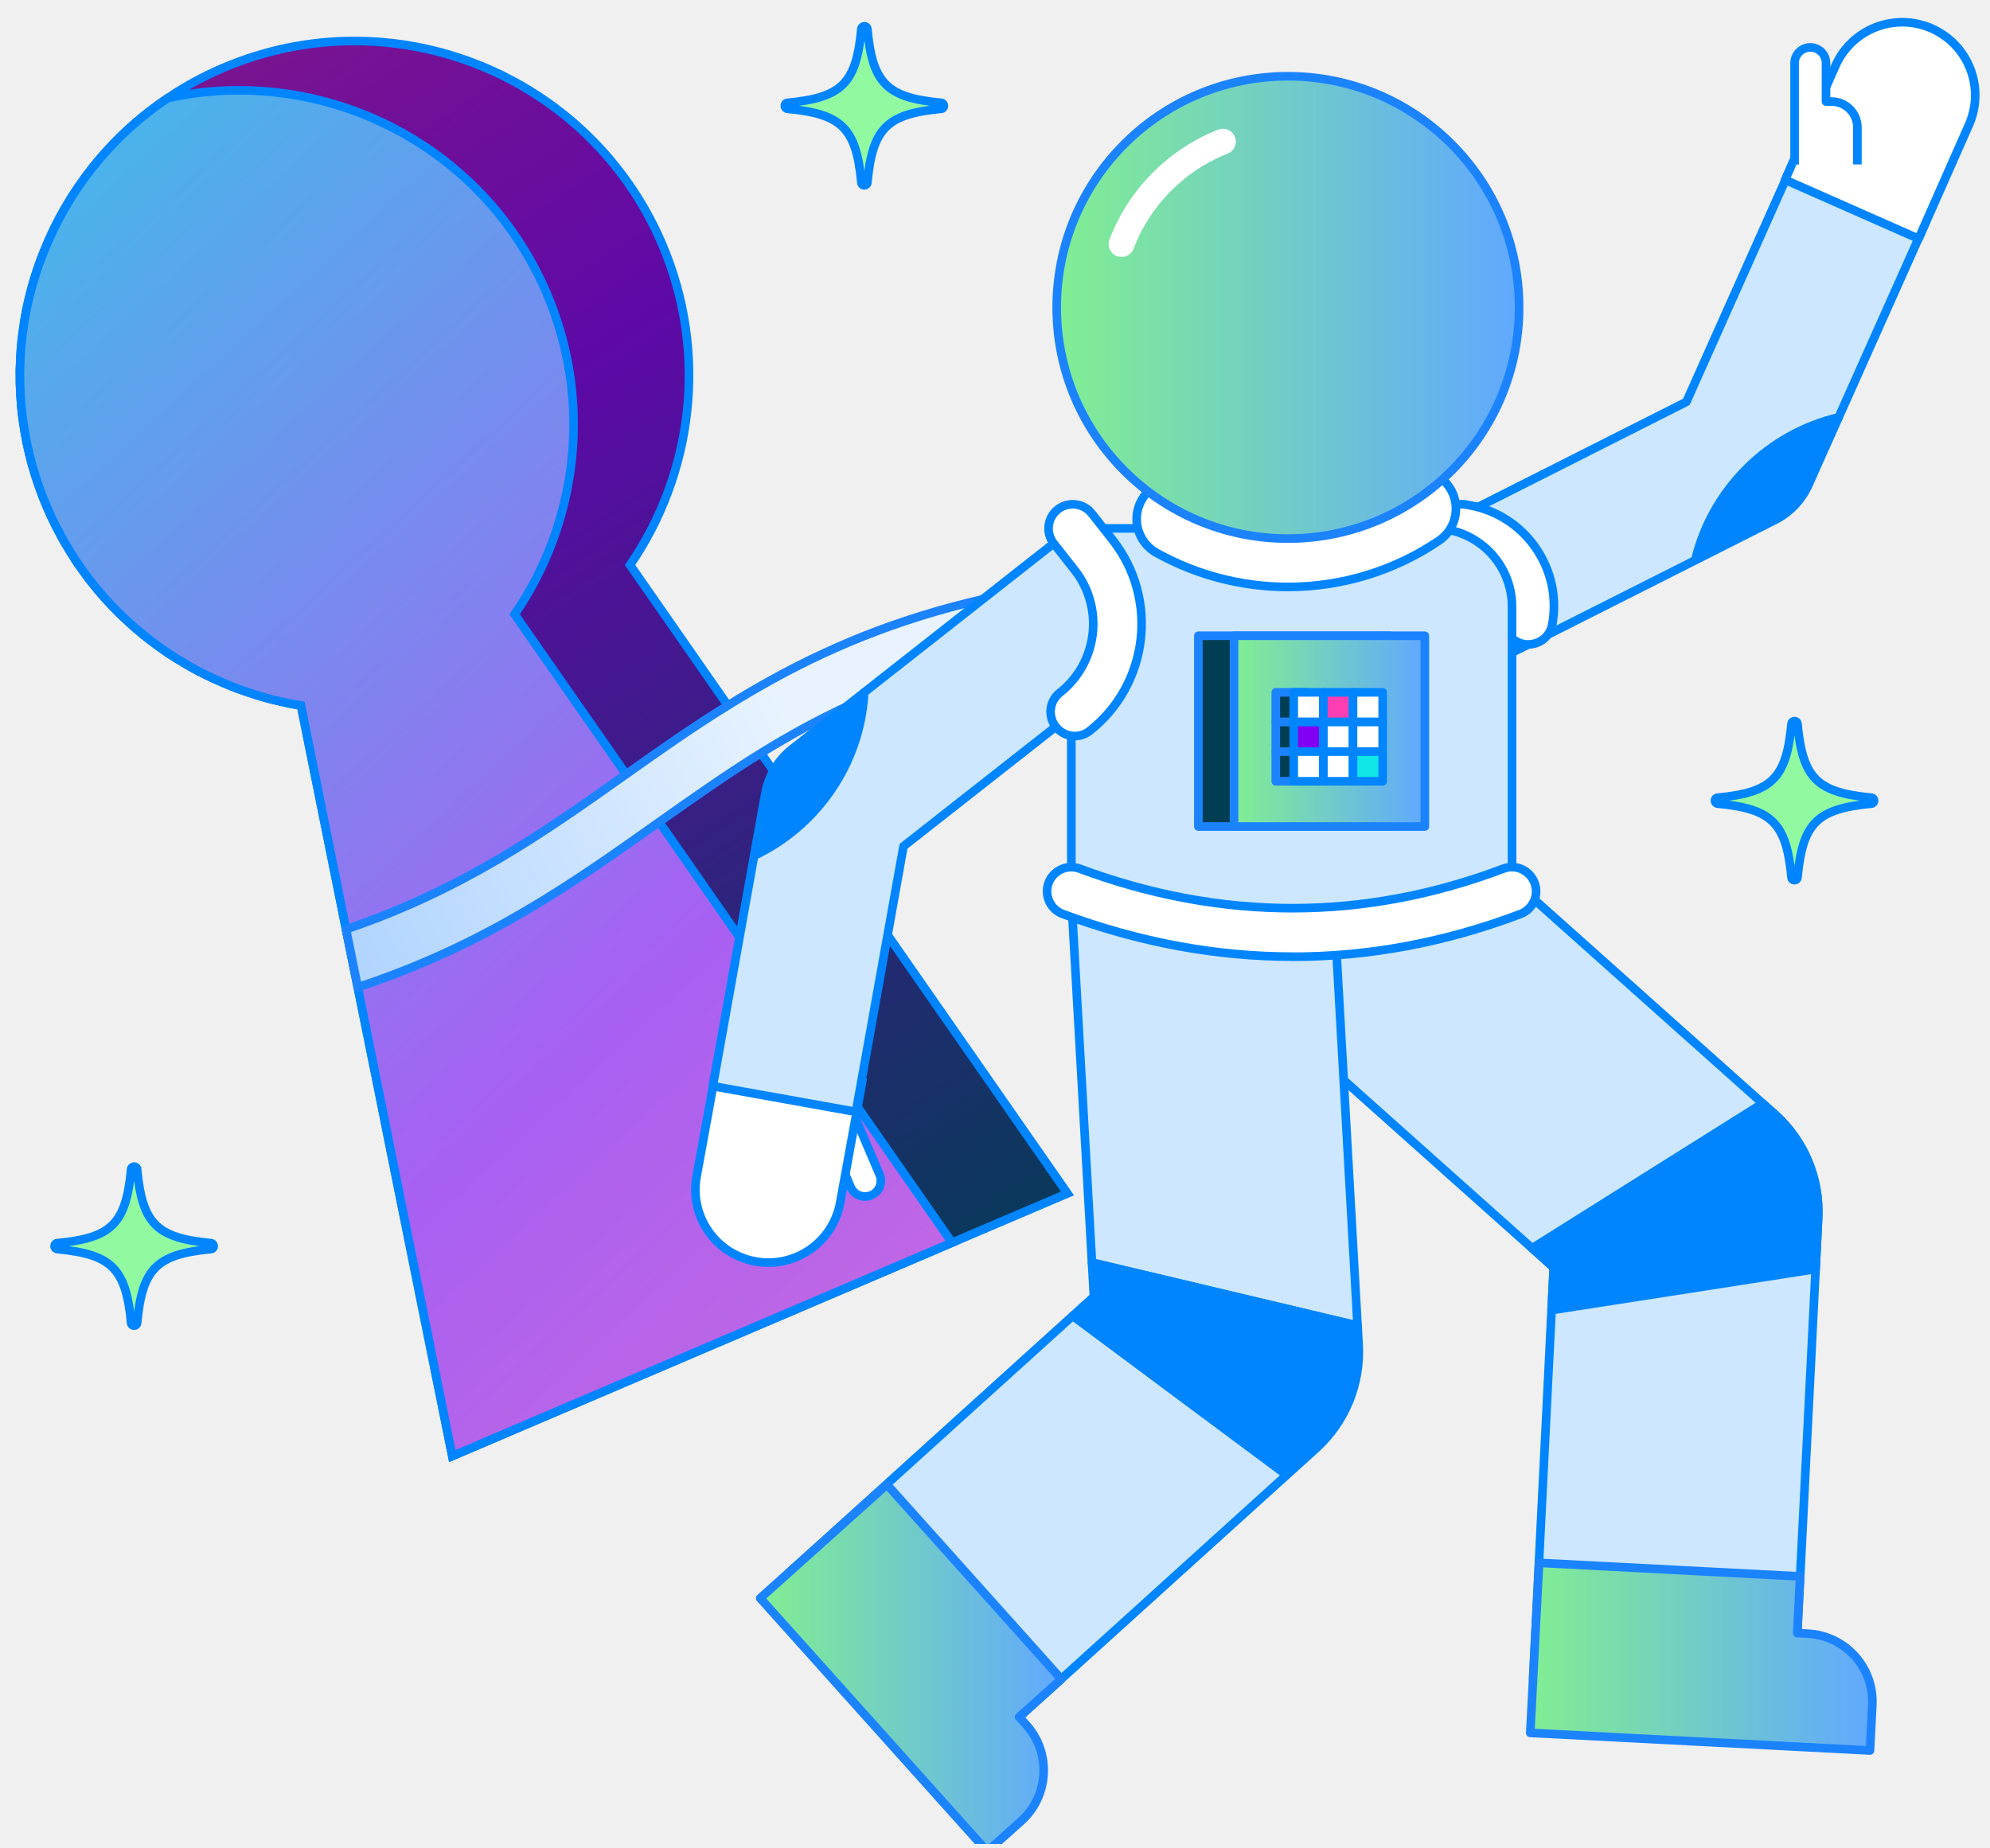
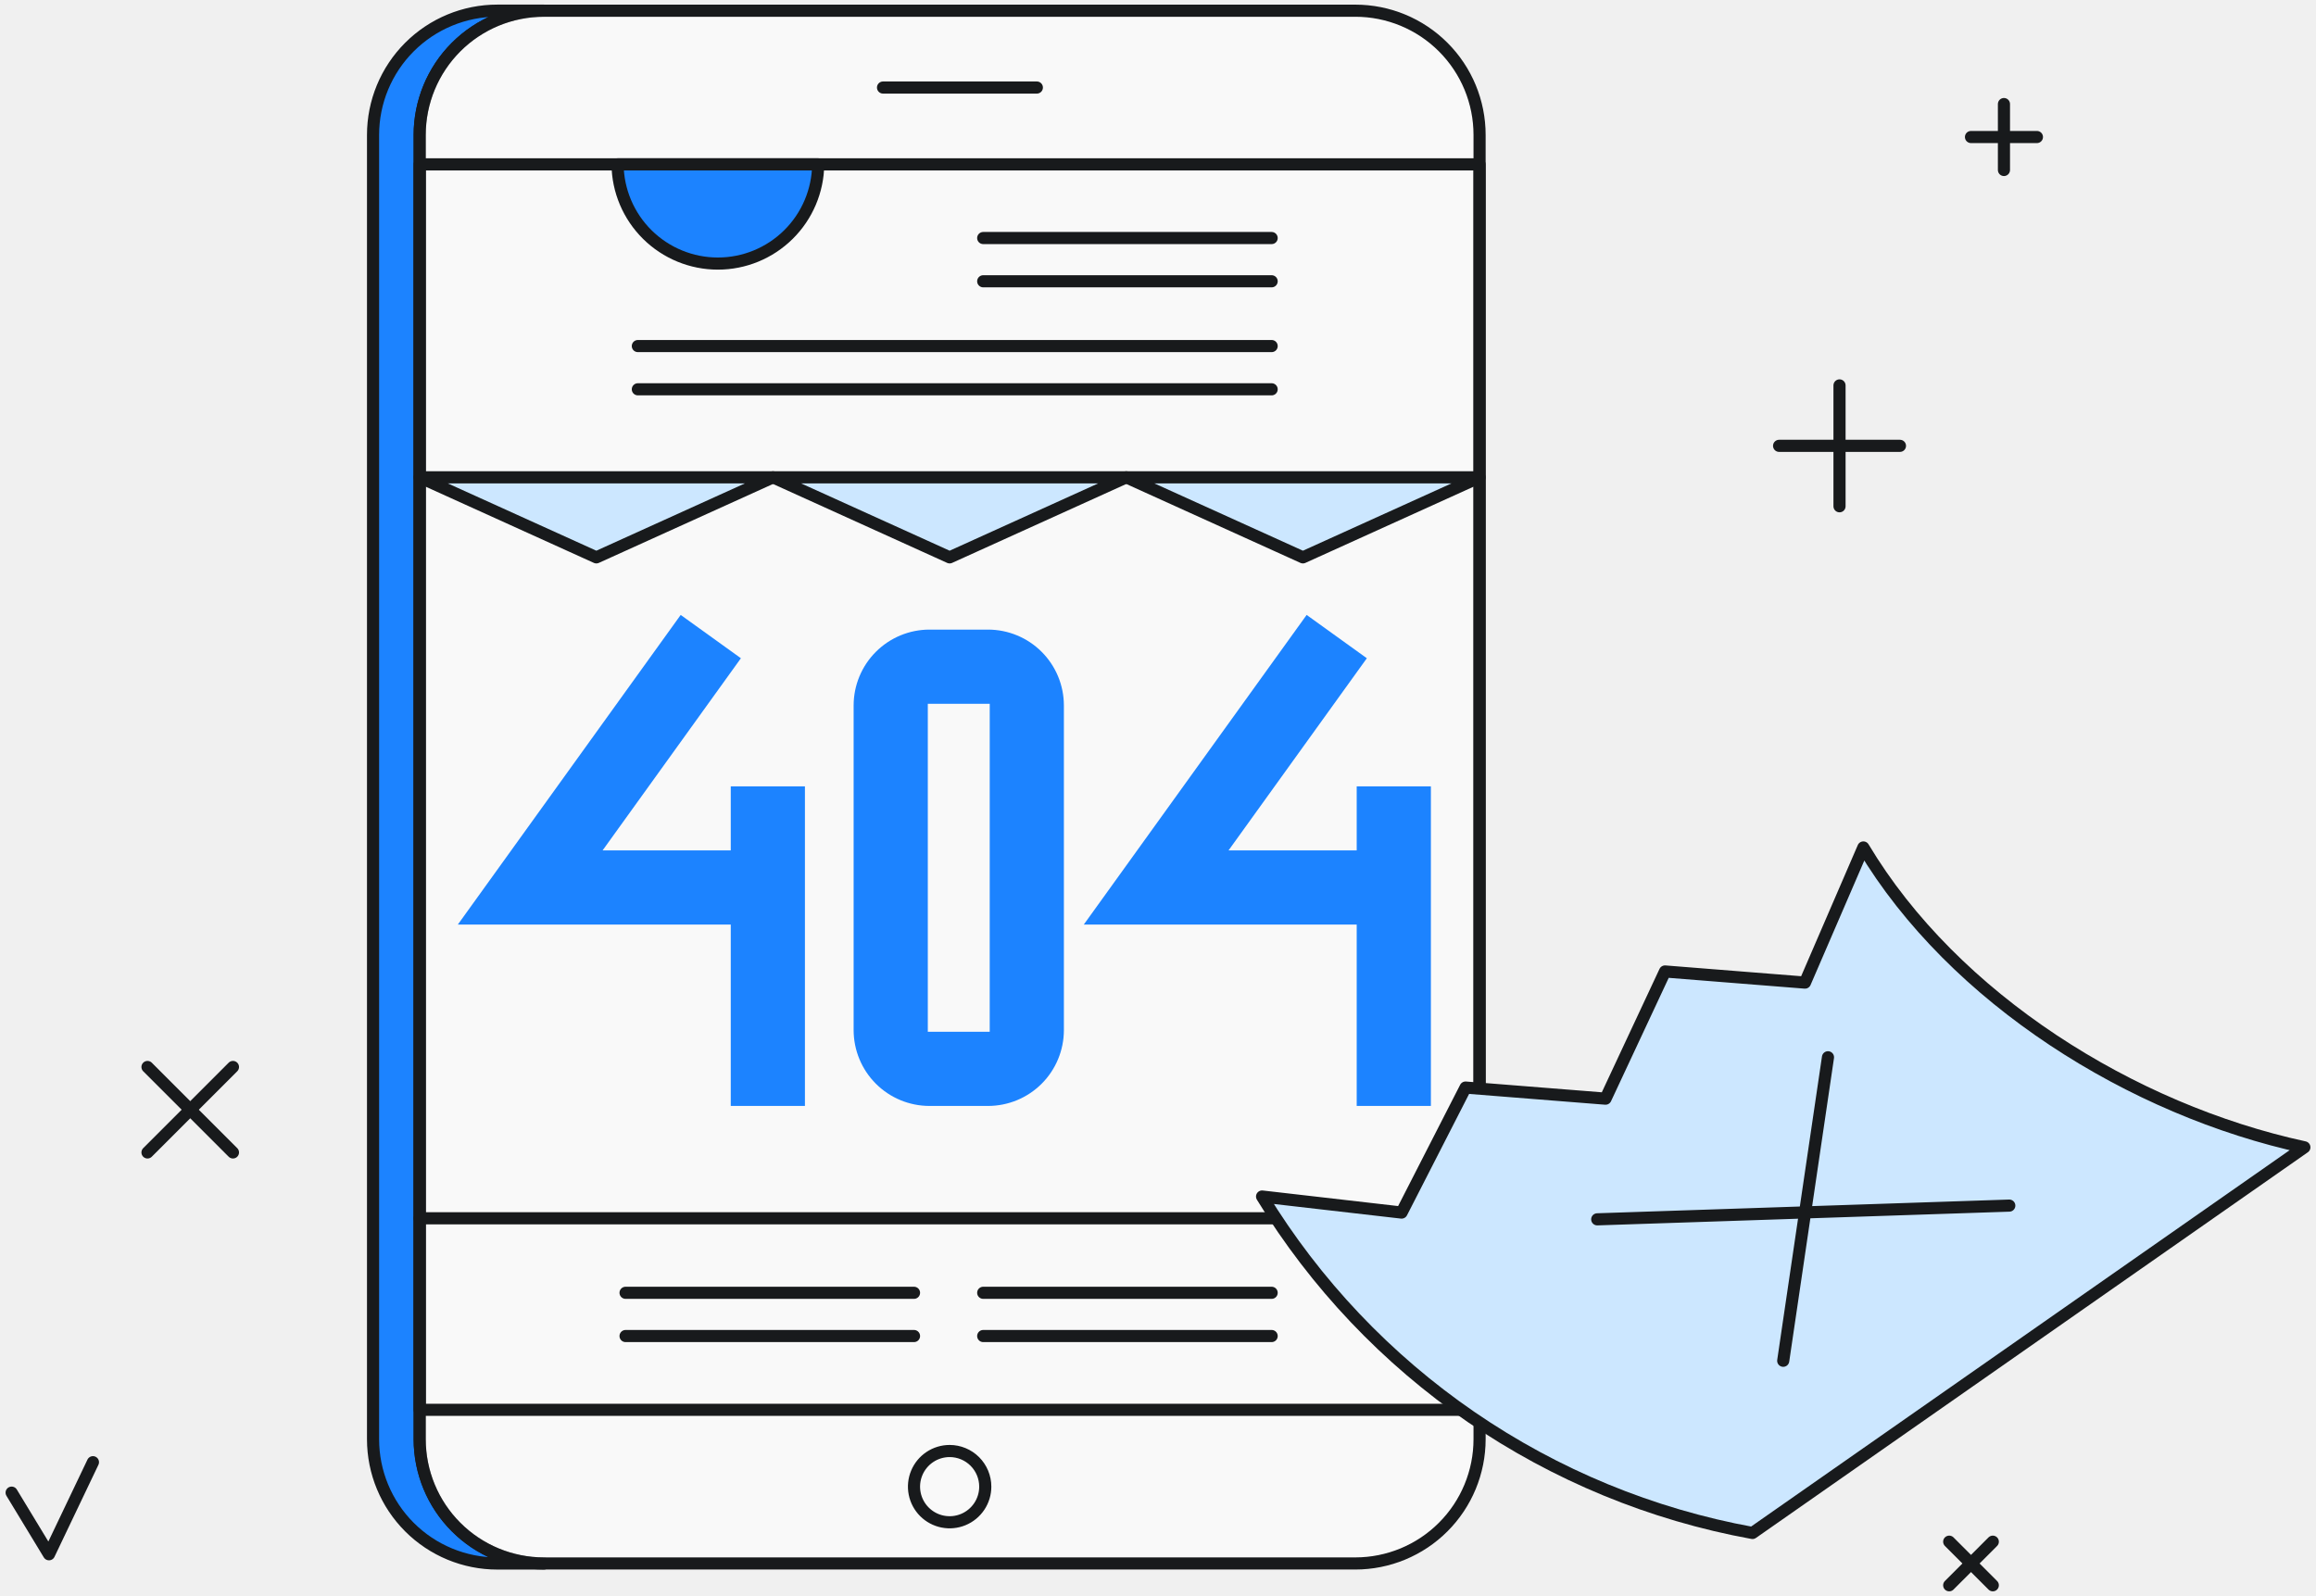
- <svg xmlns="http://www.w3.org/2000/svg" width="266" height="247" viewBox="0 0 266 247" fill="none">
-   <g clip-path="url(#clip0_1472_4611)">
-     <path d="M125.811 14.547C118.531 15.233 116.627 17.137 115.941 24.417C115.889 24.909 115.177 24.909 115.138 24.417C114.451 17.137 112.547 15.233 105.268 14.547C104.776 14.495 104.776 13.783 105.268 13.744C112.547 13.057 114.451 11.153 115.138 3.874C115.19 3.382 115.902 3.382 115.941 3.874C116.627 11.153 118.531 13.057 125.811 13.744C126.303 13.796 126.303 14.508 125.811 14.547Z" fill="#91FAA1" stroke="#0085FF" stroke-width="1.15" stroke-miterlimit="10" />
-     <path d="M28.199 166.996C20.92 167.683 19.016 169.587 18.33 176.866C18.278 177.358 17.565 177.358 17.527 176.866C16.84 169.587 14.936 167.683 7.657 166.996C7.165 166.945 7.165 166.232 7.657 166.193C14.936 165.507 16.84 163.603 17.527 156.324C17.578 155.831 18.291 155.831 18.33 156.324C19.016 163.603 20.92 165.507 28.199 166.193C28.692 166.245 28.692 166.958 28.199 166.996Z" fill="#91FAA1" stroke="#0085FF" stroke-width="1.15" stroke-miterlimit="10" />
-     <path d="M250.14 107.441C242.861 108.128 240.957 110.032 240.27 117.311C240.218 117.803 239.506 117.803 239.467 117.311C238.781 110.032 236.877 108.128 229.598 107.441C229.105 107.389 229.105 106.677 229.598 106.638C236.877 105.952 238.781 104.048 239.467 96.768C239.519 96.276 240.231 96.276 240.27 96.768C240.957 104.048 242.861 105.952 250.14 106.638C250.632 106.69 250.632 107.402 250.14 107.441Z" fill="#91FAA1" stroke="#0085FF" stroke-width="1.15" stroke-miterlimit="10" />
-     <path d="M142.686 159.55L127.26 166.13L60.452 194.664L51.942 152.465L50.919 147.31L47.823 131.987L46.256 124.242L43.342 109.774L40.233 94.322C39.067 94.141 37.914 93.894 36.762 93.609C36.386 93.532 36.011 93.428 35.622 93.325L34.521 93.001C34.106 92.871 33.679 92.742 33.265 92.599C32.487 92.34 31.71 92.055 30.946 91.757C30.182 91.446 29.431 91.123 28.679 90.786C28.304 90.617 27.928 90.436 27.566 90.255C27.19 90.073 26.814 89.879 26.452 89.698C26.089 89.504 25.739 89.296 25.377 89.102C25.014 88.908 24.664 88.688 24.314 88.467C23.978 88.286 23.654 88.079 23.317 87.871C22.954 87.638 22.579 87.392 22.216 87.146C21.879 86.913 21.543 86.667 21.206 86.434C19.82 85.449 18.499 84.361 17.23 83.209C16.957 82.963 16.686 82.704 16.413 82.445C16.193 82.237 15.96 82.017 15.74 81.797C15.507 81.551 15.261 81.305 15.028 81.059C14.315 80.32 13.642 79.569 12.981 78.766C12.696 78.429 12.424 78.093 12.152 77.743C11.803 77.289 11.453 76.836 11.129 76.37C10.909 76.059 10.676 75.748 10.468 75.437C10.222 75.088 9.989 74.738 9.782 74.375C9.549 74.051 9.342 73.715 9.147 73.365C9.018 73.171 8.901 72.976 8.785 72.769C8.577 72.432 8.396 72.083 8.202 71.733C8.007 71.383 7.826 71.033 7.645 70.684C7.58 70.567 7.515 70.451 7.451 70.321C7.256 69.919 7.062 69.518 6.868 69.117C6.66 68.663 6.453 68.21 6.259 67.757C4.653 63.987 3.604 60.127 3.073 56.255C2.762 54.001 2.632 51.747 2.658 49.507C2.671 49.183 2.684 48.859 2.697 48.548C2.723 47.901 2.749 47.266 2.801 46.631C2.904 45.362 3.073 44.105 3.267 42.849C3.694 40.336 4.329 37.875 5.158 35.505C5.378 34.896 5.585 34.3 5.831 33.718C9.082 25.493 14.781 18.24 22.436 13.11C24.716 11.543 27.19 10.209 29.832 9.082C52.525 -0.606 78.805 9.924 88.506 32.643C94.737 47.253 92.586 63.34 84.219 75.541L93.351 88.662L97.288 94.322L101.718 100.681L113.103 117.04L142.686 159.55Z" fill="url(#paint0_linear_1472_4611)" stroke="#0085FF" stroke-width="1.15" stroke-miterlimit="10" />
-     <path d="M127.26 166.129L60.452 194.663L51.955 152.464L50.919 147.309L47.823 131.986L46.256 124.241L43.342 109.773L40.233 94.321C39.067 94.139 37.914 93.893 36.762 93.608C36.386 93.531 36.011 93.427 35.622 93.323L34.521 92.999C34.106 92.87 33.679 92.74 33.265 92.598C32.487 92.339 31.71 92.054 30.946 91.756C30.182 91.445 29.431 91.121 28.679 90.785C28.304 90.616 27.928 90.435 27.566 90.254C27.19 90.072 26.814 89.878 26.452 89.697C26.089 89.502 25.739 89.295 25.377 89.101C25.014 88.907 24.664 88.686 24.314 88.466C23.978 88.285 23.654 88.078 23.317 87.87C22.954 87.637 22.579 87.391 22.216 87.145C21.879 86.912 21.543 86.666 21.206 86.433C19.82 85.448 18.499 84.36 17.23 83.207C16.957 82.961 16.686 82.702 16.413 82.443C16.193 82.236 15.96 82.016 15.74 81.796C15.507 81.55 15.261 81.303 15.028 81.057C14.315 80.319 13.642 79.568 12.981 78.765C12.696 78.428 12.424 78.091 12.152 77.742C11.803 77.288 11.453 76.835 11.129 76.369C10.909 76.058 10.676 75.747 10.468 75.436C10.222 75.086 9.989 74.737 9.782 74.374C9.549 74.05 9.342 73.713 9.147 73.364C9.018 73.169 8.901 72.975 8.785 72.768C8.577 72.431 8.396 72.081 8.202 71.732C8.007 71.382 7.826 71.032 7.645 70.683C7.58 70.566 7.515 70.449 7.451 70.32C7.256 69.918 7.062 69.517 6.868 69.115C6.66 68.662 6.453 68.209 6.259 67.755C4.653 63.986 3.604 60.126 3.073 56.254C2.762 54 2.632 51.746 2.658 49.505C2.671 49.182 2.684 48.858 2.697 48.547C2.723 47.899 2.749 47.265 2.801 46.63C2.904 45.361 3.073 44.104 3.267 42.848C3.694 40.335 4.329 37.874 5.158 35.504C5.378 34.895 5.585 34.299 5.831 33.717C9.082 25.492 14.781 18.238 22.436 13.109C43.005 8.602 64.506 19.145 73.08 39.221C79.31 53.832 77.16 69.931 68.793 82.132L76.81 93.647L79.233 97.118L83.688 103.517L88.118 109.889L100.332 127.44L102.845 131.054L127.26 166.129Z" fill="url(#paint1_linear_1472_4611)" stroke="#0085FF" stroke-width="1.15" stroke-miterlimit="10" />
-     <path d="M243.027 162.853L242.691 169.666L239.854 226.138L204.934 224.389L207.395 175.157L207.68 169.458L204.792 166.881L166.984 133.127L190.272 107.041L235.619 147.517L237.199 148.929C241.149 152.452 243.286 157.568 243.027 162.853Z" fill="#CCE7FF" stroke="#0085FF" stroke-width="1.15" stroke-linejoin="round" />
-     <path d="M243.029 162.853L242.692 169.666L207.397 175.157L207.682 169.458L204.794 166.881L235.62 147.517L237.2 148.929C241.151 152.452 243.288 157.568 243.029 162.853Z" fill="#0085FF" stroke="#0085FF" stroke-width="1.15" stroke-linejoin="round" />
-     <path d="M104.505 147.84L106.447 152.399C107.199 154.161 109.232 154.977 110.994 154.226L111.68 153.941L113.701 158.681C114.154 159.756 115.385 160.249 116.46 159.795C117.535 159.342 118.027 158.111 117.574 157.036L115.553 152.296L112.263 144.55" fill="white" />
-     <path d="M104.505 147.84L106.447 152.399C107.199 154.161 109.232 154.977 110.994 154.226L111.68 153.941L113.701 158.681C114.154 159.756 115.385 160.249 116.46 159.795C117.535 159.342 118.027 158.111 117.574 157.036L115.553 152.296L112.263 144.55" stroke="#0085FF" stroke-width="1.15" stroke-linejoin="round" />
-     <path d="M257.405 29.727L245.761 55.813C236.319 58.041 228.884 65.463 226.618 74.892L199.845 88.401L191.089 71.058L225.413 53.728L239.661 21.813L257.405 29.727Z" fill="#CCE7FF" stroke="#0085FF" stroke-width="1.15" stroke-linejoin="round" />
-     <path d="M258.209 3.808C263.138 5.985 265.368 11.741 263.191 16.67L256.456 31.919L238.612 24.038L245.347 8.789C247.524 3.86 253.281 1.631 258.209 3.808Z" fill="white" stroke="#0085FF" stroke-width="1.15" stroke-linejoin="round" />
-     <path d="M100.961 168.638C95.66 167.673 92.148 162.597 93.113 157.296L96.1 140.896L115.29 144.39L112.304 160.79C111.339 166.091 106.262 169.604 100.961 168.638Z" fill="white" stroke="#0085FF" stroke-width="1.15" stroke-linejoin="round" />
-     <path d="M170.871 80.37C170.871 82.52 169.136 84.256 166.986 84.256C134.708 84.256 116.692 91.445 101.719 100.68C97.004 103.607 92.587 106.728 88.119 109.889C88.015 109.967 87.912 110.031 87.808 110.109C76.462 118.152 64.895 126.351 47.824 131.986L46.257 124.24C61.968 118.891 72.744 111.262 83.313 103.775C83.443 103.685 83.559 103.594 83.689 103.516C88.08 100.395 92.51 97.273 97.289 94.32C113.013 84.541 132.584 76.485 166.986 76.485C169.136 76.485 170.871 78.22 170.871 80.37Z" fill="url(#paint2_linear_1472_4611)" stroke="#1C83FF" stroke-width="1.15" stroke-linecap="round" stroke-linejoin="round" />
-     <path d="M248.274 21.983V17.035C248.274 15.118 246.72 13.577 244.816 13.577H244.078V8.435C244.078 7.269 243.132 6.336 241.98 6.336C240.827 6.336 239.881 7.282 239.881 8.435V21.996" fill="white" />
-     <path d="M248.274 21.983V17.035C248.274 15.118 246.72 13.577 244.816 13.577H244.078V8.435C244.078 7.269 243.132 6.336 241.98 6.336C240.827 6.336 239.881 7.282 239.881 8.435V21.996" stroke="#0085FF" stroke-width="1.15" stroke-linejoin="round" />
-     <path d="M143.397 175.908L171.996 197.189L128.904 236.189L105.434 210.258L143.397 175.908Z" fill="#CCE7FF" stroke="#0085FF" stroke-width="1.15" stroke-linejoin="round" />
-     <path d="M145.962 168.798L143.138 118.892L178.058 116.911L181.464 177.23L145.962 168.798Z" fill="#CCE7FF" stroke="#0085FF" stroke-width="1.15" stroke-linejoin="round" />
-     <path d="M241.655 218.405L240.231 218.327L240.619 210.75L205.725 208.937L205.337 216.514L204.547 231.668L249.958 234.025L250.269 227.964C250.528 222.938 246.668 218.664 241.642 218.405H241.655Z" fill="url(#paint3_linear_1472_4611)" stroke="#1C83FF" stroke-width="1.15" stroke-linecap="round" stroke-linejoin="round" />
-     <path d="M136.223 229.557L141.87 224.492L118.556 198.471L112.909 203.535L101.614 213.664L131.962 247.521L136.482 243.467C140.225 240.113 140.549 234.349 137.182 230.606L136.236 229.544L136.223 229.557Z" fill="url(#paint4_linear_1472_4611)" stroke="#1C83FF" stroke-width="1.15" stroke-linecap="round" stroke-linejoin="round" />
-     <path d="M175.883 193.678L171.998 197.188L143.399 175.908L146.222 173.356L145.963 168.797L181.466 177.229L181.608 179.729C181.906 185 179.808 190.129 175.883 193.678Z" fill="#0085FF" stroke="#0085FF" stroke-width="1.15" stroke-linejoin="round" />
-     <path d="M204.287 86.161C204.092 86.161 203.898 86.148 203.704 86.109C201.942 85.785 200.777 84.102 201.1 82.34C201.45 80.436 201.036 78.519 199.935 76.926C198.834 75.333 197.176 74.271 195.285 73.921L194.767 73.83C193.005 73.507 191.839 71.823 192.163 70.061C192.487 68.3 194.171 67.147 195.932 67.458L196.45 67.548C200.051 68.209 203.186 70.23 205.271 73.234C207.356 76.252 208.146 79.892 207.486 83.493C207.201 85.06 205.841 86.148 204.3 86.148L204.287 86.161Z" fill="white" stroke="#0085FF" stroke-width="1.15" stroke-linejoin="round" />
-     <path d="M202.098 119.151C182.553 126.547 162.917 126.482 143.203 119.151V70.644H191.632C197.422 70.644 202.111 75.333 202.111 81.123V119.151H202.098Z" fill="#CCE7FF" stroke="#0085FF" stroke-width="1.15" stroke-linejoin="round" />
-     <path d="M185.687 84.995H160.184V110.498H185.687V84.995Z" fill="#013E53" stroke="#1C83FF" stroke-width="1.15" stroke-linecap="round" stroke-linejoin="round" />
-     <path d="M190.455 84.995H164.952V110.498H190.455V84.995Z" fill="url(#paint5_linear_1472_4611)" stroke="#1C83FF" stroke-width="1.15" stroke-linecap="round" stroke-linejoin="round" />
-     <path d="M172.775 127.893C162.555 127.893 152.297 125.989 142.065 122.194C140.394 121.573 139.539 119.708 140.161 118.037C140.783 116.366 142.648 115.511 144.319 116.133C163.281 123.179 182.334 123.179 200.946 116.133C202.617 115.498 204.482 116.34 205.117 118.024C205.752 119.695 204.91 121.56 203.239 122.194C193.175 126.002 182.994 127.906 172.775 127.906V127.893Z" fill="white" stroke="#0085FF" stroke-width="1.15" stroke-linejoin="round" />
-     <path d="M245.761 55.814L241.746 64.803C240.839 66.836 239.259 68.507 237.264 69.517L226.617 74.892C228.884 65.463 236.319 58.041 245.761 55.814Z" fill="#0085FF" stroke="#0085FF" stroke-width="1.15" stroke-linejoin="round" />
-     <path d="M115.525 92.559C114.981 102.234 109.101 110.472 100.798 114.41L102.301 106.068C102.728 103.724 103.998 101.626 105.863 100.149L115.525 92.559Z" fill="#0085FF" stroke="#0085FF" stroke-width="1.15" stroke-linejoin="round" />
-     <path d="M172.154 78.467C166.002 78.467 159.927 76.887 154.591 73.908C152.091 72.509 151.197 69.362 152.596 66.862C153.995 64.362 157.142 63.468 159.642 64.867C163.437 66.991 167.776 68.105 172.154 68.105C177.309 68.105 182.283 66.59 186.531 63.714C188.901 62.108 192.127 62.73 193.72 65.113C195.326 67.484 194.704 70.709 192.321 72.302C186.35 76.33 179.368 78.467 172.141 78.467H172.154Z" fill="white" stroke="#0085FF" stroke-width="1.15" stroke-linejoin="round" />
-     <path d="M172.153 72.004C189.221 72.004 203.057 58.168 203.057 41.1C203.057 24.032 189.221 10.195 172.153 10.195C155.085 10.195 141.248 24.032 141.248 41.1C141.248 58.168 155.085 72.004 172.153 72.004Z" fill="url(#paint6_linear_1472_4611)" stroke="#1C83FF" stroke-width="1.15" stroke-linecap="round" stroke-linejoin="round" />
-     <path d="M149.914 32.629C152.297 26.373 157.245 21.386 163.462 18.938" stroke="white" stroke-width="3.45" stroke-linecap="round" stroke-linejoin="round" />
-     <path d="M143.657 95.163L120.77 113.141L114.411 148.643L95.28 145.211L100.798 114.41C109.1 110.473 114.98 102.235 115.524 92.56L143.398 70.644L146.183 74.18C151.273 80.669 150.146 90.06 143.67 95.15L143.657 95.163Z" fill="#CCE7FF" stroke="#0085FF" stroke-width="1.15" stroke-linejoin="round" />
-     <path d="M143.671 98.402C142.712 98.402 141.767 97.974 141.119 97.158C140.018 95.747 140.264 93.713 141.663 92.612C146.741 88.623 147.621 81.253 143.632 76.189L140.847 72.653C139.746 71.241 139.992 69.207 141.391 68.106C142.79 67.005 144.837 67.251 145.937 68.65L148.722 72.186C154.913 80.061 153.54 91.511 145.653 97.715C145.057 98.182 144.357 98.402 143.658 98.402H143.671Z" fill="white" stroke="#0085FF" stroke-width="1.15" stroke-linejoin="round" />
-     <path d="M174.497 92.559H170.534V96.522H174.497V92.559Z" fill="#013E53" stroke="#1C83FF" stroke-width="1.15" stroke-linecap="round" stroke-linejoin="round" />
-     <path d="M174.497 96.524H170.534V100.487H174.497V96.524Z" fill="#013E53" stroke="#1C83FF" stroke-width="1.15" stroke-linecap="round" stroke-linejoin="round" />
-     <path d="M174.497 100.486H170.534V104.45H174.497V100.486Z" fill="#013E53" stroke="#1C83FF" stroke-width="1.15" stroke-linecap="round" stroke-linejoin="round" />
-     <path d="M176.894 92.559H172.931V96.522H176.894V92.559Z" fill="white" stroke="#0085FF" stroke-width="1.15" stroke-linejoin="round" />
-     <path d="M176.894 96.524H172.931V100.487H176.894V96.524Z" fill="#8100F3" stroke="#0085FF" stroke-width="1.15" stroke-linejoin="round" />
-     <path d="M176.894 100.486H172.931V104.45H176.894V100.486Z" fill="white" stroke="#0085FF" stroke-width="1.15" stroke-linejoin="round" />
-     <path d="M180.857 92.559H176.894V96.522H180.857V92.559Z" fill="#FF3EB3" stroke="#0085FF" stroke-width="1.15" stroke-linejoin="round" />
-     <path d="M180.857 96.524H176.894V100.487H180.857V96.524Z" fill="white" stroke="#0085FF" stroke-width="1.15" stroke-linejoin="round" />
-     <path d="M180.857 100.486H176.894V104.45H180.857V100.486Z" fill="white" stroke="#0085FF" stroke-width="1.15" stroke-linejoin="round" />
-     <path d="M184.82 92.559H180.857V96.522H184.82V92.559Z" fill="white" stroke="#0085FF" stroke-width="1.15" stroke-linejoin="round" />
-     <path d="M184.82 96.524H180.857V100.487H184.82V96.524Z" fill="white" stroke="#0085FF" stroke-width="1.15" stroke-linejoin="round" />
-     <path d="M184.82 100.486H180.857V104.45H184.82V100.486Z" fill="#10E7E6" stroke="#0085FF" stroke-width="1.15" stroke-linejoin="round" />
-   </g>
-   <defs>
-     <linearGradient id="paint0_linear_1472_4611" x1="-25.798" y1="-41.082" x2="123.128" y2="187.799" gradientUnits="userSpaceOnUse">
-       <stop stop-color="#9B2076" />
-       <stop offset="0.48" stop-color="#5E09A7" />
-       <stop offset="1" stop-color="#013E53" />
-     </linearGradient>
-     <linearGradient id="paint1_linear_1472_4611" x1="217.771" y1="279.099" x2="-60.394" y2="-23.105" gradientUnits="userSpaceOnUse">
-       <stop stop-color="#FF78BF" />
-       <stop offset="0.48" stop-color="#A860F2" />
-       <stop offset="1" stop-color="#10E7E6" />
-     </linearGradient>
-     <linearGradient id="paint2_linear_1472_4611" x1="34.561" y1="137.607" x2="108.195" y2="101.068" gradientUnits="userSpaceOnUse">
-       <stop stop-color="#A4CDFF" />
-       <stop offset="1" stop-color="#E8F3FF" />
-     </linearGradient>
-     <linearGradient id="paint3_linear_1472_4611" x1="204.56" y1="221.487" x2="250.282" y2="221.487" gradientUnits="userSpaceOnUse">
-       <stop stop-color="#81EE92" />
-       <stop offset="1" stop-color="#60A8FF" />
-     </linearGradient>
-     <linearGradient id="paint4_linear_1472_4611" x1="101.601" y1="223.003" x2="141.87" y2="223.003" gradientUnits="userSpaceOnUse">
-       <stop stop-color="#81EE92" />
-       <stop offset="1" stop-color="#60A8FF" />
-     </linearGradient>
-     <linearGradient id="paint5_linear_1472_4611" x1="164.952" y1="97.753" x2="190.468" y2="97.753" gradientUnits="userSpaceOnUse">
-       <stop stop-color="#81EE92" />
-       <stop offset="1" stop-color="#60A8FF" />
-     </linearGradient>
-     <linearGradient id="paint6_linear_1472_4611" x1="141.261" y1="41.1" x2="203.057" y2="41.1" gradientUnits="userSpaceOnUse">
-       <stop stop-color="#81EE92" />
-       <stop offset="1" stop-color="#60A8FF" />
-     </linearGradient>
-     <clipPath id="clip0_1472_4611">
-       <rect width="266" height="245.967" fill="white" transform="translate(0 0.551575)" />
-     </clipPath>
-   </defs>
+ <svg xmlns="http://www.w3.org/2000/svg" width="296" height="204" viewBox="0 0 296 204" fill="none">
+   <path d="M53.642 183.966V17.247C53.642 13.036 55.315 8.997 58.292 6.018C61.269 3.039 65.307 1.365 69.518 1.362H63.563C59.351 1.362 55.31 3.036 52.331 6.015C49.352 8.994 47.678 13.034 47.678 17.247V183.964C47.678 188.178 49.352 192.219 52.331 195.197C55.31 198.176 59.351 199.85 63.563 199.85H69.521C65.31 199.848 61.271 198.175 58.293 195.195C55.316 192.217 53.643 188.178 53.642 183.966Z" fill="#1C83FF" />
+   <path d="M53.642 183.966V17.247C53.642 13.036 55.315 8.997 58.292 6.018C61.269 3.039 65.307 1.365 69.518 1.362H63.563C59.351 1.362 55.31 3.036 52.331 6.015C49.352 8.994 47.678 13.034 47.678 17.247V183.964C47.678 188.178 49.352 192.219 52.331 195.197C55.31 198.176 59.351 199.85 63.563 199.85H69.521C65.31 199.848 61.271 198.175 58.293 195.195C55.316 192.217 53.643 188.178 53.642 183.966Z" stroke="#181A1C" stroke-width="1.55" stroke-linecap="round" stroke-linejoin="round" />
+   <path d="M69.522 1.368H173.225C177.435 1.368 181.473 3.041 184.449 6.018C187.427 8.995 189.099 13.033 189.099 17.243V183.96C189.099 188.173 187.426 192.214 184.446 195.192C181.468 198.172 177.427 199.845 173.214 199.845H69.522C65.309 199.845 61.269 198.172 58.29 195.192C55.31 192.214 53.637 188.173 53.637 183.96V17.247C53.637 13.034 55.31 8.994 58.29 6.015C61.269 3.036 65.309 1.368 69.522 1.368Z" fill="white" fill-opacity="0.6" stroke="#181A1C" stroke-width="1.55" stroke-linecap="round" stroke-linejoin="round" />
+   <path d="M189.097 21.009H53.641V180.206H189.097V21.009Z" stroke="#181A1C" stroke-width="1.55" stroke-linecap="round" stroke-linejoin="round" />
+   <path d="M121.37 185.471C120.469 185.471 119.588 185.738 118.839 186.239C118.09 186.739 117.507 187.45 117.162 188.283C116.817 189.116 116.727 190.03 116.903 190.914C117.079 191.798 117.512 192.609 118.149 193.246C118.786 193.883 119.598 194.316 120.481 194.492C121.365 194.668 122.28 194.578 123.112 194.233C123.945 193.889 124.656 193.304 125.156 192.556C125.657 191.807 125.924 190.926 125.924 190.026C125.924 189.427 125.806 188.835 125.577 188.283C125.348 187.731 125.013 187.228 124.59 186.805C124.167 186.383 123.665 186.047 123.112 185.818C122.56 185.588 121.968 185.471 121.37 185.471Z" stroke="#181A1C" stroke-width="1.55" stroke-linecap="round" stroke-linejoin="round" />
+   <path d="M112.857 11.189H132.516" stroke="#181A1C" stroke-width="1.55" stroke-linecap="round" stroke-linejoin="round" />
+   <path d="M125.661 165.247H162.525" stroke="#181A1C" stroke-width="1.55" stroke-linecap="round" stroke-linejoin="round" />
+   <path d="M125.661 170.774H162.525" stroke="#181A1C" stroke-width="1.55" stroke-linecap="round" stroke-linejoin="round" />
+   <path d="M79.951 165.247H116.817" stroke="#181A1C" stroke-width="1.55" stroke-linecap="round" stroke-linejoin="round" />
+   <path d="M79.951 170.774H116.817" stroke="#181A1C" stroke-width="1.55" stroke-linecap="round" stroke-linejoin="round" />
+   <path d="M125.661 30.426H162.525" stroke="#181A1C" stroke-width="1.55" stroke-linecap="round" stroke-linejoin="round" />
+   <path d="M125.661 35.954H162.525" stroke="#181A1C" stroke-width="1.55" stroke-linecap="round" stroke-linejoin="round" />
+   <path d="M81.521 44.234H162.525" stroke="#181A1C" stroke-width="1.55" stroke-linecap="round" stroke-linejoin="round" />
+   <path d="M81.521 49.761H162.525" stroke="#181A1C" stroke-width="1.55" stroke-linecap="round" stroke-linejoin="round" />
+   <path d="M78.928 21.009C78.965 24.385 80.332 27.611 82.732 29.985C85.133 32.359 88.373 33.691 91.749 33.691C95.126 33.691 98.366 32.359 100.766 29.985C103.167 27.611 104.534 24.385 104.571 21.009H78.928Z" fill="#1C83FF" />
+   <path d="M78.928 21.009C78.965 24.385 80.332 27.611 82.732 29.985C85.133 32.359 88.373 33.691 91.749 33.691C95.126 33.691 98.366 32.359 100.766 29.985C103.167 27.611 104.534 24.385 104.571 21.009H78.928Z" stroke="#181A1C" stroke-width="1.55" stroke-linecap="round" stroke-linejoin="round" />
+   <path d="M53.641 155.725H189.097" stroke="#181A1C" stroke-width="1.55" stroke-linecap="round" stroke-linejoin="round" />
+   <path d="M93.396 108.697H77.017L94.692 84.138L86.997 78.601L58.515 118.177H93.396V141.363H102.875V100.511H93.396V108.697Z" fill="#1C83FF" />
+   <path d="M173.396 100.511V108.697H157.017L174.691 84.138L166.997 78.601L138.516 118.177H173.396V141.363H182.876V100.511H173.396Z" fill="#1C83FF" />
+   <path d="M135.971 90.164C135.968 87.596 134.946 85.133 133.13 83.317C131.314 81.501 128.852 80.48 126.284 80.477H118.787C116.219 80.48 113.757 81.502 111.941 83.318C110.125 85.134 109.103 87.596 109.1 90.164V131.676C109.103 134.244 110.125 136.707 111.941 138.522C113.757 140.339 116.219 141.36 118.787 141.363H126.286C128.854 141.36 131.316 140.339 133.132 138.522C134.948 136.707 135.969 134.244 135.972 131.676L135.971 90.164ZM126.492 131.883H118.58V89.957H126.494L126.492 131.883Z" fill="#1C83FF" />
+   <path d="M53.641 61.012L76.218 71.242L98.794 61.012H53.641Z" fill="#CCE7FF" />
+   <path d="M53.641 61.012L76.218 71.242L98.794 61.012H53.641Z" stroke="#181A1C" stroke-width="1.55" stroke-linecap="round" stroke-linejoin="round" />
+   <path d="M98.795 61.012L121.37 71.242L143.946 61.012H98.795Z" fill="#CCE7FF" />
+   <path d="M98.795 61.012L121.37 71.242L143.946 61.012H98.795Z" stroke="#181A1C" stroke-width="1.55" stroke-linecap="round" stroke-linejoin="round" />
+   <path d="M143.944 61.012L166.522 71.242L189.097 61.012H143.944Z" fill="#CCE7FF" />
+   <path d="M143.944 61.012L166.522 71.242L189.097 61.012H143.944Z" stroke="#181A1C" stroke-width="1.55" stroke-linecap="round" stroke-linejoin="round" />
+   <path d="M238.15 108.324L230.689 125.597L212.799 124.175L205.197 140.433L187.307 139.013L179.133 154.992L161.301 152.941C168.13 164.119 177.244 173.729 188.044 181.141C198.846 188.551 211.091 193.598 223.978 195.947L294.513 146.65C272.488 141.883 249.709 127.66 238.15 108.324Z" fill="#CCE7FF" />
+   <path d="M238.15 108.324L230.689 125.597L212.799 124.175L205.197 140.433L187.307 139.013L179.133 154.992L161.301 152.941C168.13 164.119 177.244 173.729 188.044 181.141C198.846 188.551 211.091 193.598 223.978 195.947L294.513 146.65C272.488 141.883 249.709 127.66 238.15 108.324Z" stroke="#181A1C" stroke-width="1.55" stroke-linecap="round" stroke-linejoin="round" />
+   <path d="M204.137 155.857L256.8 154.102" stroke="#181A1C" stroke-width="1.55" stroke-linecap="round" stroke-linejoin="round" />
+   <path d="M233.628 135.142L227.907 173.935" stroke="#181A1C" stroke-width="1.55" stroke-linecap="round" stroke-linejoin="round" />
+   <path d="M227.38 56.987H242.827" stroke="#181A1C" stroke-width="1.55" stroke-linecap="round" stroke-linejoin="round" />
+   <path d="M235.102 64.712V49.263" stroke="#181A1C" stroke-width="1.55" stroke-linecap="round" stroke-linejoin="round" />
+   <path d="M18.851 136.383L29.774 147.306" stroke="#181A1C" stroke-width="1.55" stroke-linecap="round" stroke-linejoin="round" />
+   <path d="M18.851 147.306L29.774 136.383" stroke="#181A1C" stroke-width="1.55" stroke-linecap="round" stroke-linejoin="round" />
+   <path d="M249.121 197.06L254.693 202.632" stroke="#181A1C" stroke-width="1.55" stroke-linecap="round" stroke-linejoin="round" />
+   <path d="M249.121 202.632L254.693 197.06" stroke="#181A1C" stroke-width="1.55" stroke-linecap="round" stroke-linejoin="round" />
+   <path d="M1.486 190.792L6.262 198.668L11.879 186.901" stroke="#181A1C" stroke-width="1.55" stroke-linecap="round" stroke-linejoin="round" />
+   <path d="M251.905 17.514H260.332" stroke="#181A1C" stroke-width="1.55" stroke-linecap="round" stroke-linejoin="round" />
+   <path d="M256.118 21.728V13.301" stroke="#181A1C" stroke-width="1.55" stroke-linecap="round" stroke-linejoin="round" />
</svg>
